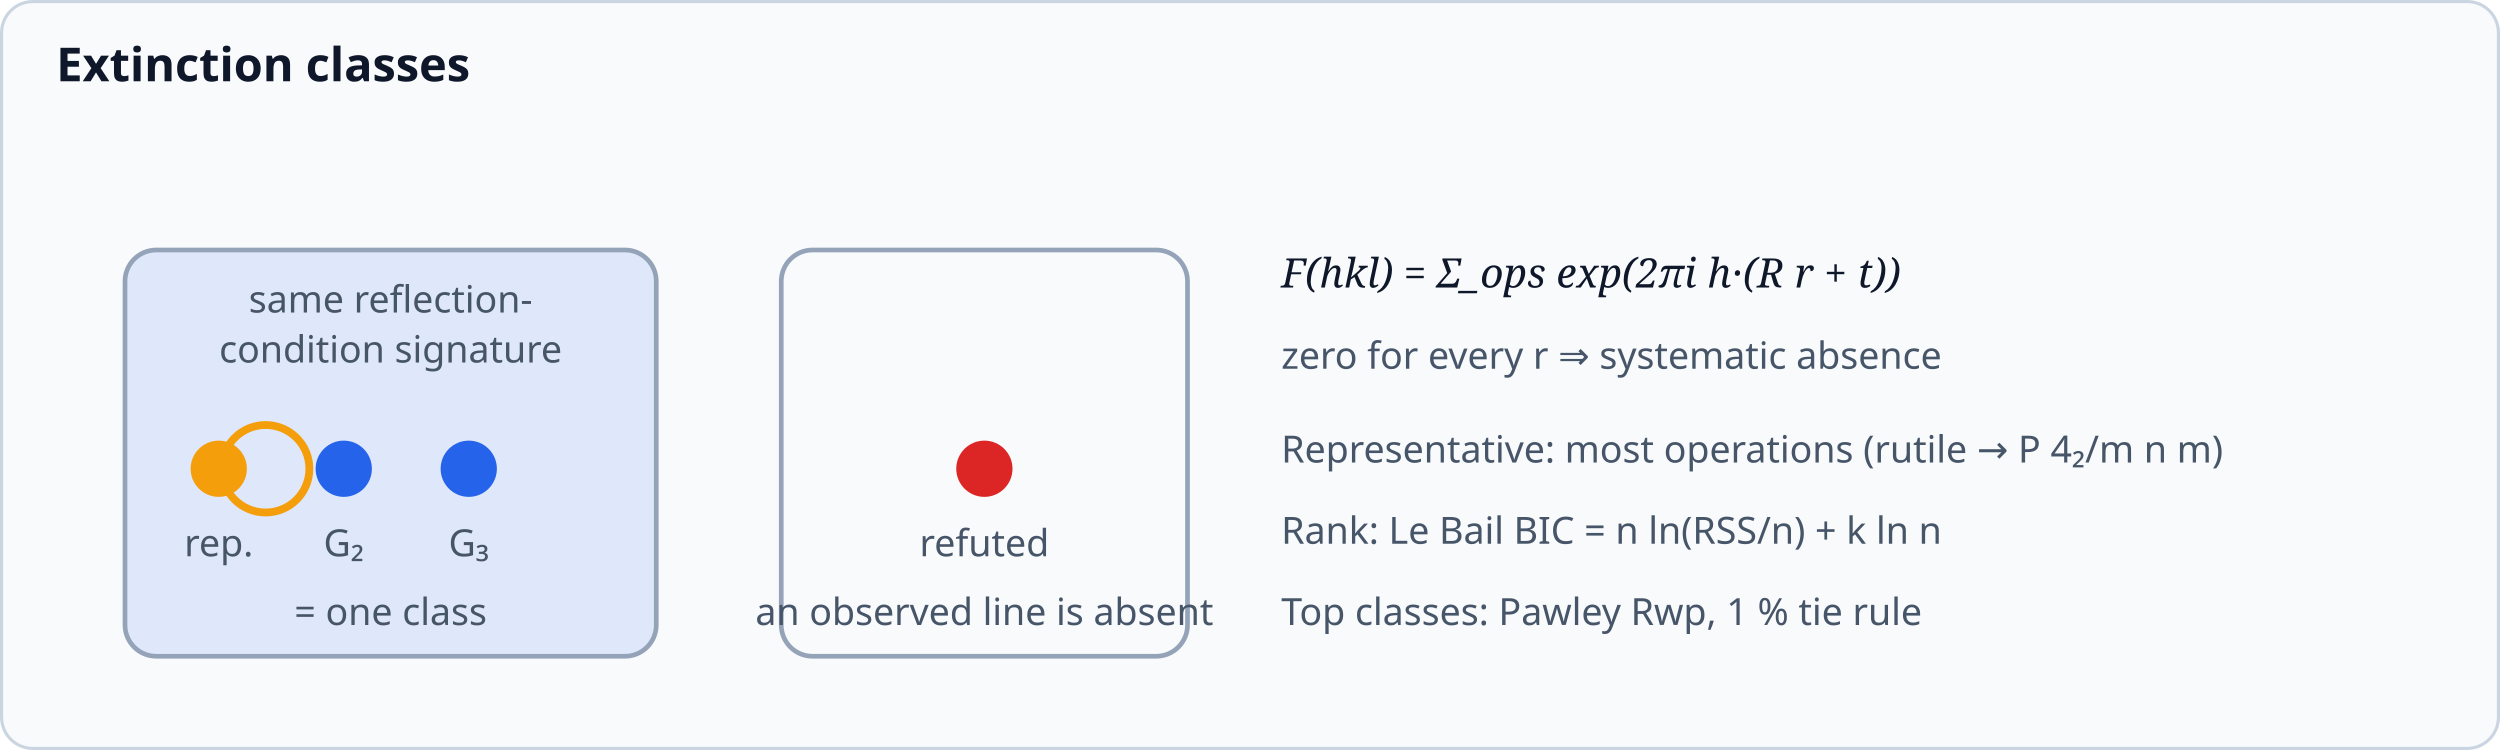
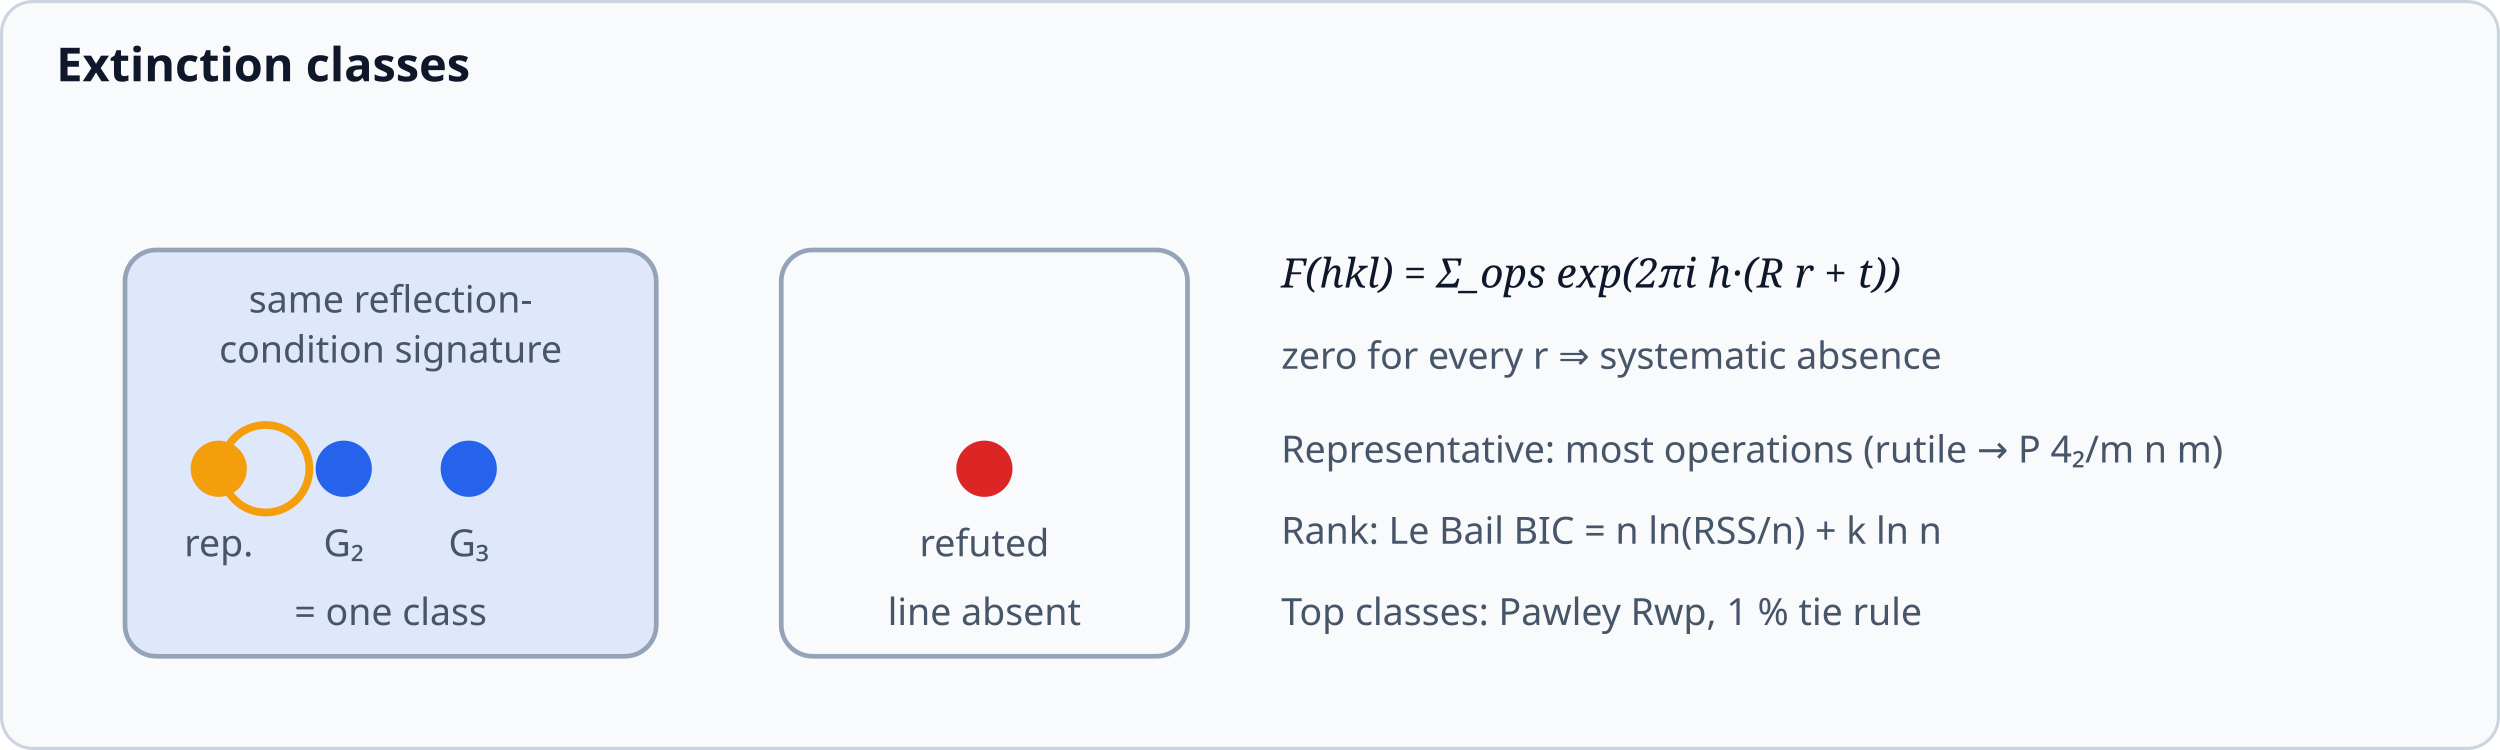
<svg xmlns="http://www.w3.org/2000/svg" viewBox="0 0 800 240" role="img" aria-label="Extinction classes">
  <style>.bg{fill:#f8fafc;stroke:#cbd5e1}.t{font:600 15px system-ui,sans-serif;fill:#0f172a}.s{font:12px system-ui,sans-serif;fill:#475569}.m{font:italic 13px Georgia,serif;fill:#0f172a}.ln{stroke:#94a3b8;stroke-width:1.5;fill:none}.bl{stroke:#2563eb;stroke-width:2.5;fill:none}.am{stroke:#f59e0b;stroke-width:2.5;fill:none}.gr{stroke:#16a34a;stroke-width:2.5;fill:none}.rd{stroke:#dc2626;stroke-width:2.5;fill:none}.dash{stroke-dasharray:5 4}.A{fill:#2563eb}.B{fill:#f59e0b}.C{fill:#16a34a}.R{fill:#dc2626}.G{fill:#cbd5e1}.f1{fill:#2563eb;fill-opacity:.12}.f2{fill:#f59e0b;fill-opacity:.2}@media (prefers-reduced-motion:reduce){*{animation:none!important}}</style>
  <style />
  <rect class="bg" x=".5" y=".5" width="799" height="239" rx="10" />
  <text class="t" x="18" y="26">Extinction classes</text>
  <rect class="f1 ln" x="40" y="80" width="170" height="130" rx="10" />
  <text class="s" x="125" y="100" text-anchor="middle">same reflection-</text>
  <text class="s" x="125" y="116" text-anchor="middle">condition signature</text>
  <circle class="B" cx="70" cy="150" r="9" />
  <text class="s" x="70" y="178" text-anchor="middle">rep.</text>
  <circle class="A" cx="110" cy="150" r="9" />
  <text class="s" x="110" y="178" text-anchor="middle">G₂</text>
  <circle class="A" cx="150" cy="150" r="9" />
  <text class="s" x="150" y="178" text-anchor="middle">G₃</text>
  <text class="s" x="125" y="200" text-anchor="middle">= one class</text>
  <rect class="ln" x="250" y="80" width="130" height="130" rx="10" fill="none" />
  <circle class="R" cx="315" cy="150" r="9" />
  <text class="s" x="315" y="178" text-anchor="middle">refuted</text>
-   <text class="s" x="315" y="200" text-anchor="middle">an observed line is absent</text>
+   <text class="s" x="315" y="200" text-anchor="middle">line absent</text>
  <line class="am" x1="125" y1="150" x2="125" y2="150" />
  <circle class="am" cx="85" cy="150" r="14" fill="none">
    <animate attributeName="r" values="12;18;12" dur="3s" repeatCount="indefinite" />
  </circle>
  <text class="m" x="410" y="92" text-anchor="start">F(hkl) = Σ_ops exp(2πi h·(R r + t))</text>
  <text class="s" x="410" y="118" text-anchor="start">zero for every r ⇒ systematic absence</text>
  <text class="s" x="410" y="148" text-anchor="start">Representative: most operations (rutile → P 4₂/m n m)</text>
  <text class="s" x="410" y="174" text-anchor="start">Rank: Le Bail BIC = n ln(RSS/n) + k ln n</text>
  <text class="s" x="410" y="200" text-anchor="start">Top classes: Pawley Rwp, 1 % tie rule</text>
</svg>
